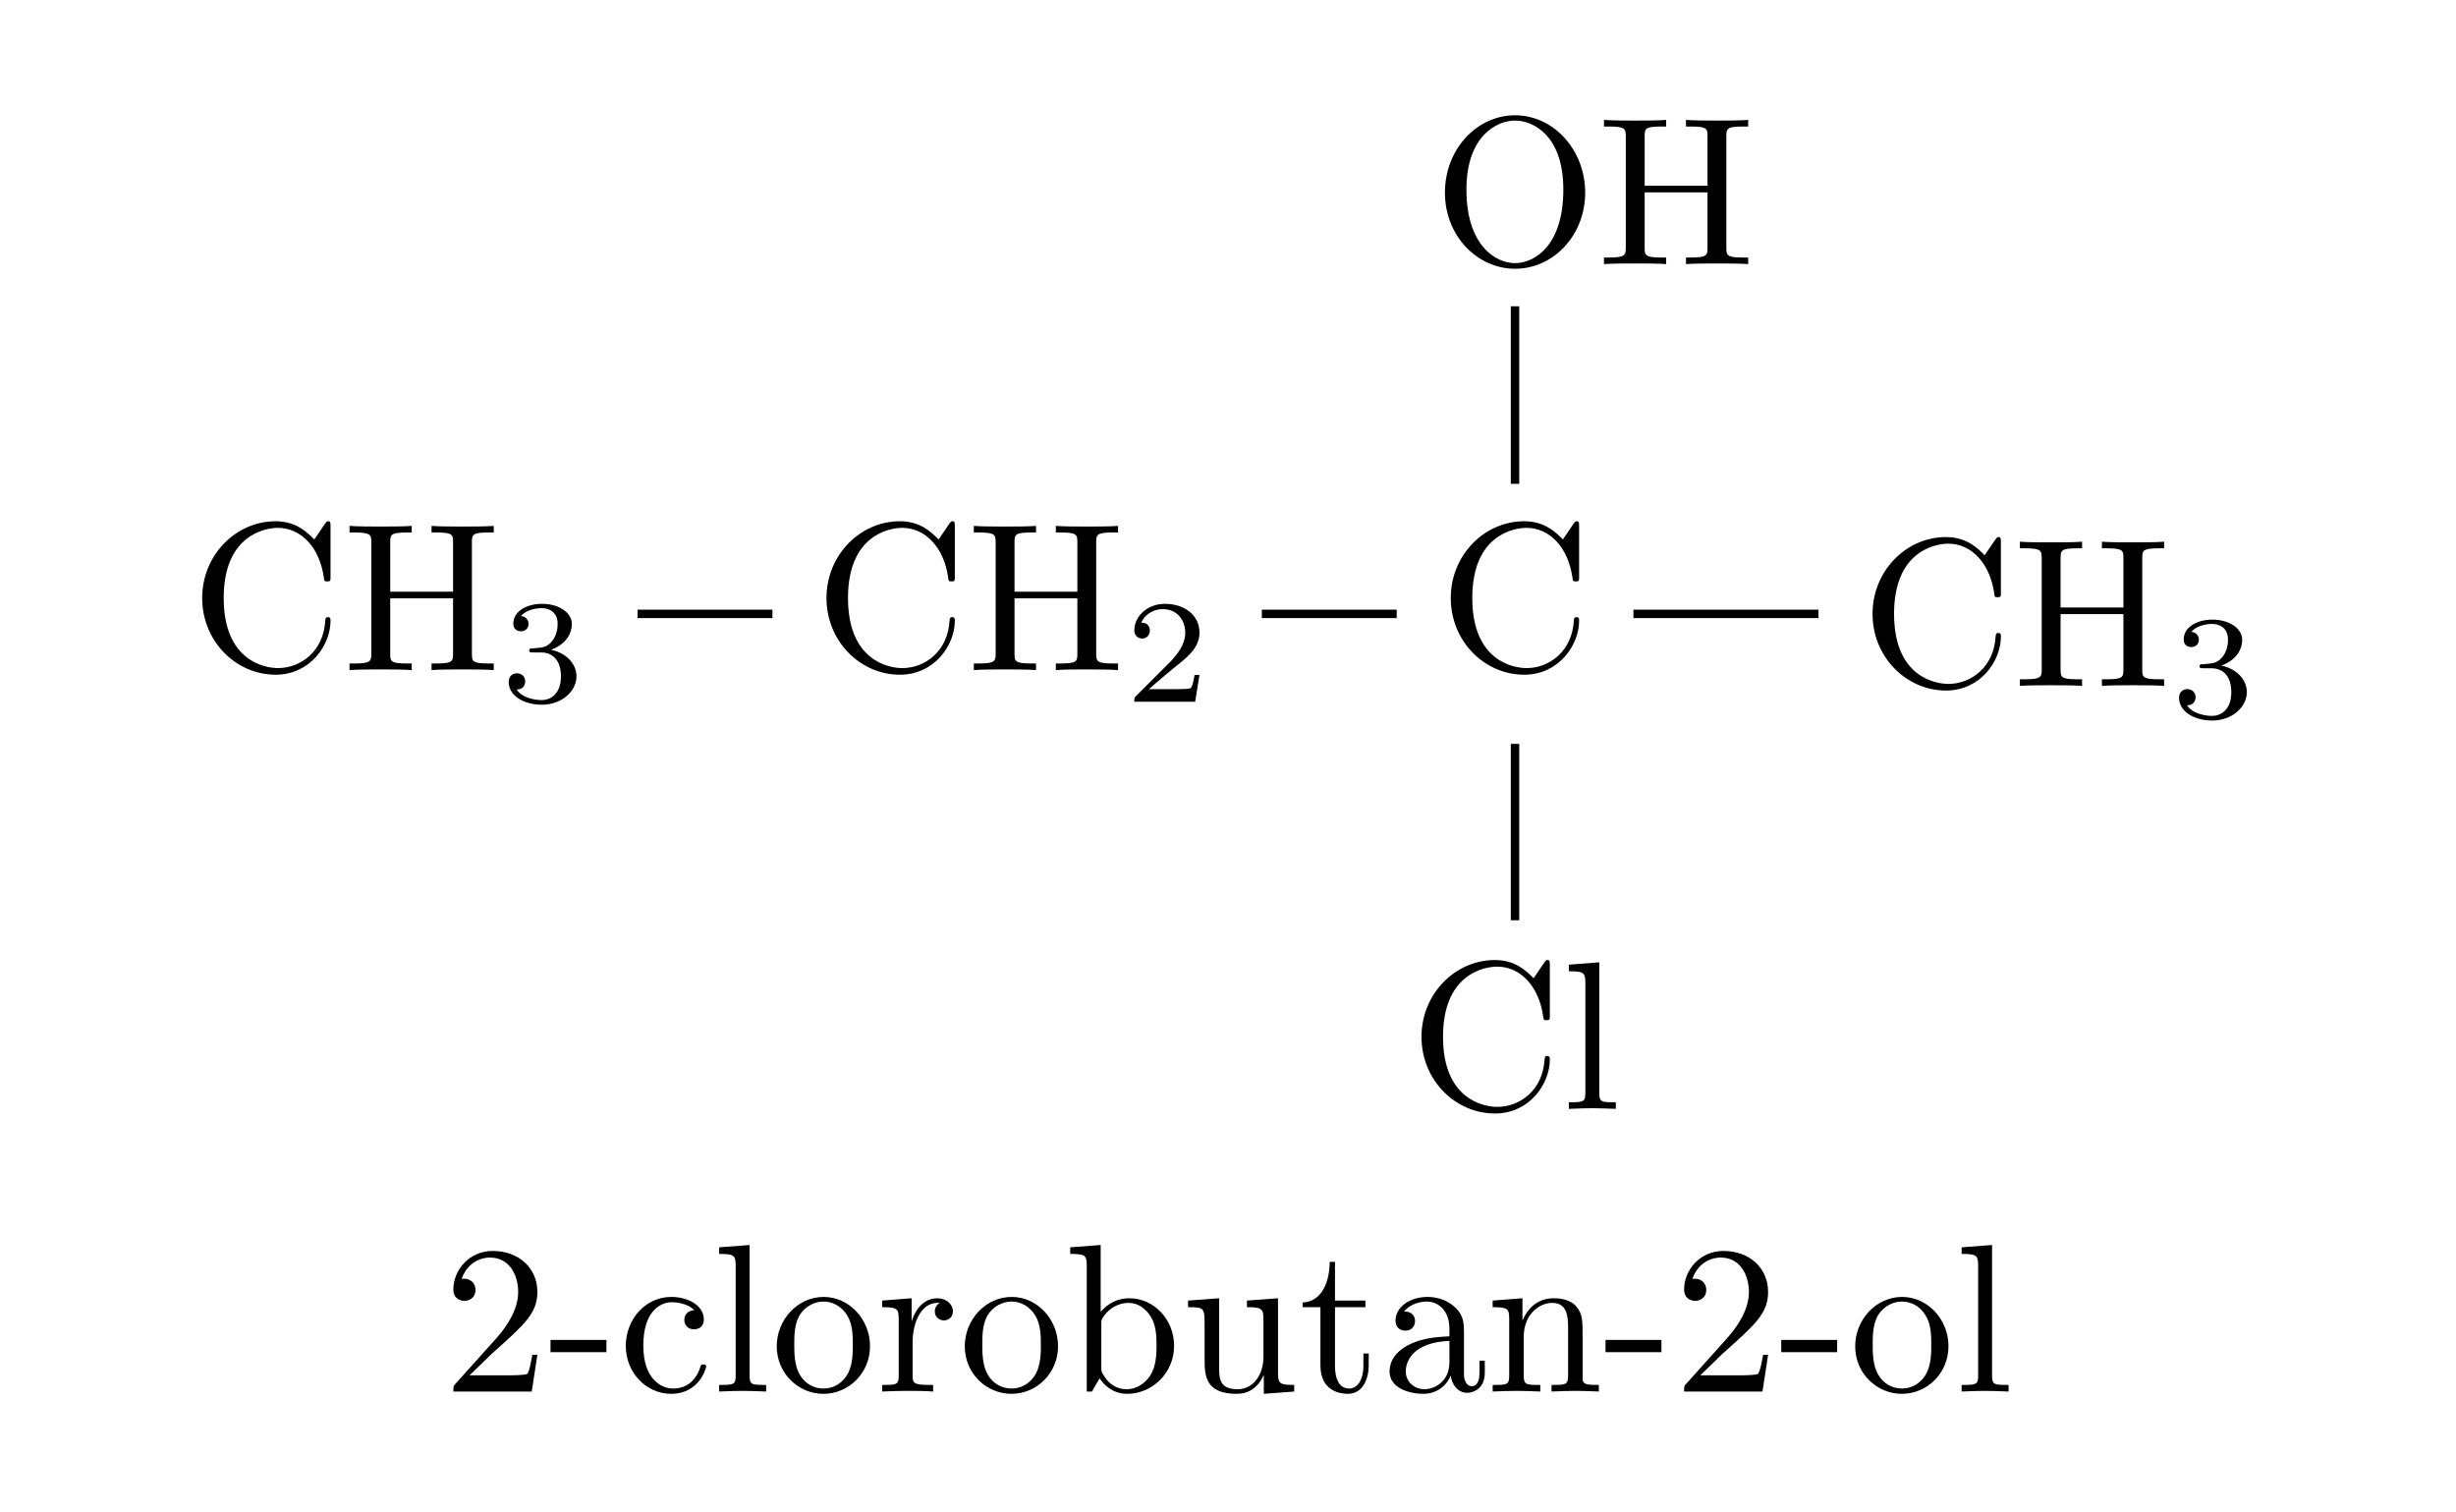
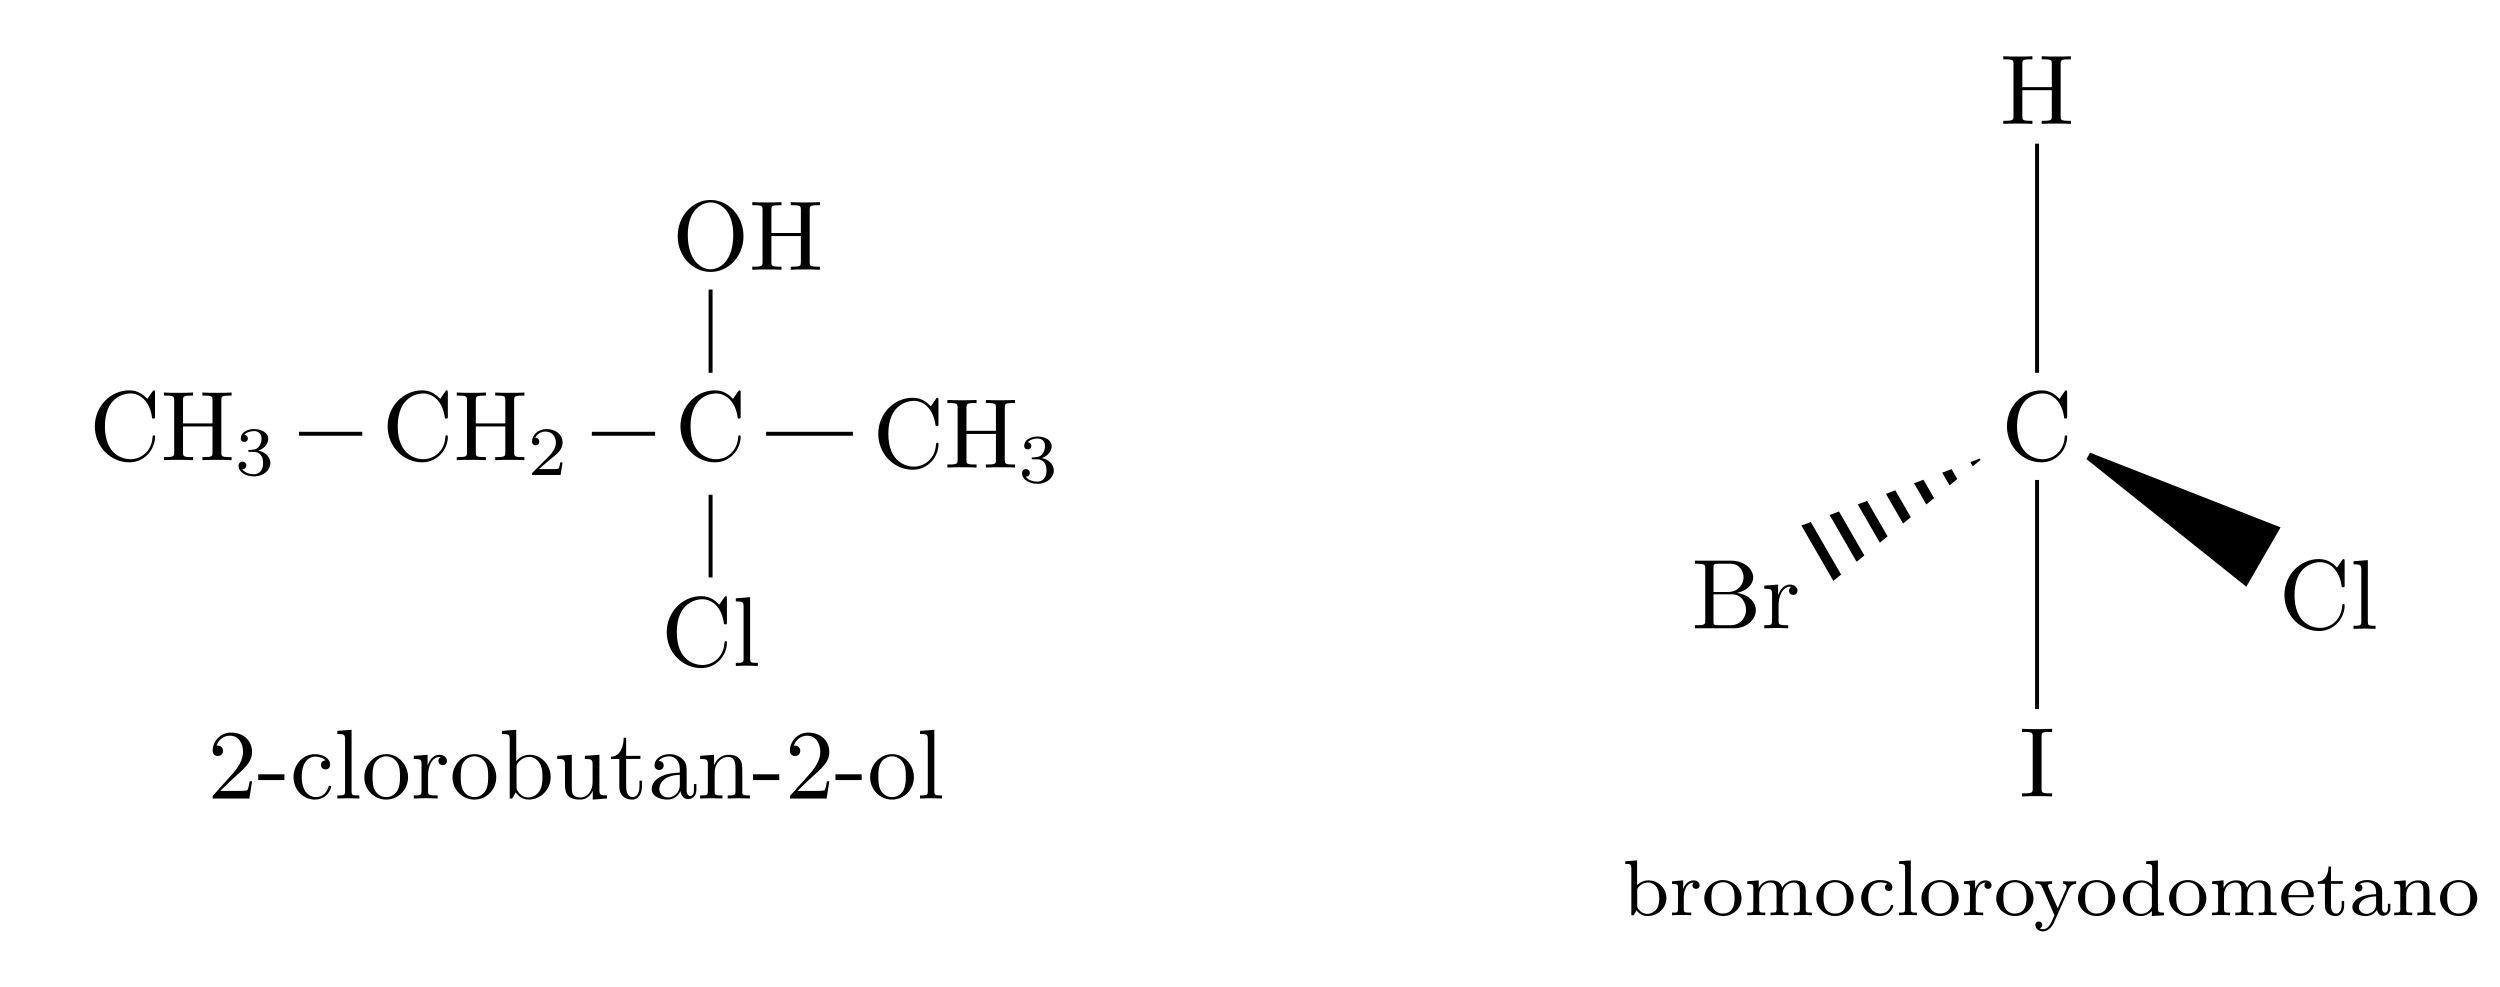
- <svg xmlns="http://www.w3.org/2000/svg" xmlns:xlink="http://www.w3.org/1999/xlink" width="116.029pt" height="71.405pt" viewBox="0 0 116.029 71.405">
+ <svg xmlns="http://www.w3.org/2000/svg" xmlns:xlink="http://www.w3.org/1999/xlink" width="251.816pt" height="99.411pt" viewBox="0 0 251.816 99.411">
  <defs>
    <g>
      <g id="glyph-0-0">
        <path d="M 0.562 -3.406 C 0.562 -1.344 2.172 0.219 4.031 0.219 C 5.656 0.219 6.625 -1.172 6.625 -2.328 C 6.625 -2.422 6.625 -2.5 6.5 -2.5 C 6.391 -2.5 6.391 -2.438 6.375 -2.328 C 6.297 -0.906 5.234 -0.094 4.141 -0.094 C 3.531 -0.094 1.578 -0.422 1.578 -3.406 C 1.578 -6.375 3.531 -6.719 4.141 -6.719 C 5.219 -6.719 6.109 -5.812 6.312 -4.359 C 6.328 -4.219 6.328 -4.188 6.469 -4.188 C 6.625 -4.188 6.625 -4.219 6.625 -4.422 L 6.625 -6.781 C 6.625 -6.953 6.625 -7.031 6.516 -7.031 C 6.484 -7.031 6.438 -7.031 6.359 -6.906 L 5.859 -6.172 C 5.5 -6.531 4.984 -7.031 4.031 -7.031 C 2.156 -7.031 0.562 -5.438 0.562 -3.406 Z M 0.562 -3.406 " />
      </g>
      <g id="glyph-0-1">
        <path d="M 6.109 -6.031 C 6.109 -6.391 6.125 -6.5 6.891 -6.5 L 7.141 -6.5 L 7.141 -6.812 C 6.781 -6.781 6.047 -6.781 5.672 -6.781 C 5.297 -6.781 4.547 -6.781 4.203 -6.812 L 4.203 -6.5 L 4.438 -6.5 C 5.203 -6.5 5.219 -6.391 5.219 -6.031 L 5.219 -3.703 L 2.25 -3.703 L 2.25 -6.031 C 2.25 -6.391 2.266 -6.5 3.031 -6.5 L 3.266 -6.5 L 3.266 -6.812 C 2.922 -6.781 2.188 -6.781 1.797 -6.781 C 1.422 -6.781 0.672 -6.781 0.328 -6.812 L 0.328 -6.5 L 0.562 -6.5 C 1.328 -6.5 1.359 -6.391 1.359 -6.031 L 1.359 -0.781 C 1.359 -0.422 1.328 -0.312 0.562 -0.312 L 0.328 -0.312 L 0.328 0 C 0.672 -0.031 1.422 -0.031 1.797 -0.031 C 2.172 -0.031 2.922 -0.031 3.266 0 L 3.266 -0.312 L 3.031 -0.312 C 2.266 -0.312 2.25 -0.422 2.25 -0.781 L 2.25 -3.391 L 5.219 -3.391 L 5.219 -0.781 C 5.219 -0.422 5.203 -0.312 4.438 -0.312 L 4.203 -0.312 L 4.203 0 C 4.547 -0.031 5.281 -0.031 5.656 -0.031 C 6.047 -0.031 6.781 -0.031 7.141 0 L 7.141 -0.312 L 6.891 -0.312 C 6.125 -0.312 6.109 -0.422 6.109 -0.781 Z M 6.109 -6.031 " />
      </g>
      <g id="glyph-0-2">
        <path d="M 1.766 -6.922 L 0.328 -6.812 L 0.328 -6.5 C 1.031 -6.5 1.109 -6.438 1.109 -5.938 L 1.109 -0.75 C 1.109 -0.312 1 -0.312 0.328 -0.312 L 0.328 0 C 0.656 -0.016 1.188 -0.031 1.438 -0.031 C 1.688 -0.031 2.172 -0.016 2.547 0 L 2.547 -0.312 C 1.875 -0.312 1.766 -0.312 1.766 -0.75 Z M 1.766 -6.922 " />
      </g>
      <g id="glyph-0-3">
        <path d="M 7.188 -3.375 C 7.188 -5.406 5.688 -7.031 3.875 -7.031 C 2.078 -7.031 0.562 -5.438 0.562 -3.375 C 0.562 -1.328 2.094 0.219 3.875 0.219 C 5.688 0.219 7.188 -1.359 7.188 -3.375 Z M 3.875 -0.047 C 2.922 -0.047 1.578 -0.922 1.578 -3.516 C 1.578 -6.094 3.047 -6.781 3.875 -6.781 C 4.734 -6.781 6.156 -6.078 6.156 -3.516 C 6.156 -0.875 4.797 -0.047 3.875 -0.047 Z M 3.875 -0.047 " />
      </g>
      <g id="glyph-0-4">
        <path d="M 1.266 -0.766 L 2.328 -1.797 C 3.875 -3.172 4.469 -3.703 4.469 -4.703 C 4.469 -5.844 3.578 -6.641 2.359 -6.641 C 1.234 -6.641 0.5 -5.719 0.5 -4.828 C 0.5 -4.281 1 -4.281 1.031 -4.281 C 1.203 -4.281 1.547 -4.391 1.547 -4.812 C 1.547 -5.062 1.359 -5.328 1.016 -5.328 C 0.938 -5.328 0.922 -5.328 0.891 -5.312 C 1.109 -5.969 1.656 -6.328 2.234 -6.328 C 3.141 -6.328 3.562 -5.516 3.562 -4.703 C 3.562 -3.906 3.078 -3.125 2.516 -2.5 L 0.609 -0.375 C 0.5 -0.266 0.5 -0.234 0.5 0 L 4.203 0 L 4.469 -1.734 L 4.234 -1.734 C 4.172 -1.438 4.109 -1 4 -0.844 C 3.938 -0.766 3.281 -0.766 3.062 -0.766 Z M 1.266 -0.766 " />
      </g>
      <g id="glyph-0-5">
        <path d="M 2.75 -1.859 L 2.75 -2.438 L 0.109 -2.438 L 0.109 -1.859 Z M 2.75 -1.859 " />
      </g>
      <g id="glyph-0-6">
        <path d="M 1.172 -2.172 C 1.172 -3.797 1.984 -4.219 2.516 -4.219 C 2.609 -4.219 3.234 -4.203 3.578 -3.844 C 3.172 -3.812 3.109 -3.516 3.109 -3.391 C 3.109 -3.125 3.297 -2.938 3.562 -2.938 C 3.828 -2.938 4.031 -3.094 4.031 -3.406 C 4.031 -4.078 3.266 -4.469 2.5 -4.469 C 1.25 -4.469 0.344 -3.391 0.344 -2.156 C 0.344 -0.875 1.328 0.109 2.484 0.109 C 3.812 0.109 4.141 -1.094 4.141 -1.188 C 4.141 -1.281 4.031 -1.281 4 -1.281 C 3.922 -1.281 3.891 -1.25 3.875 -1.188 C 3.594 -0.266 2.938 -0.141 2.578 -0.141 C 2.047 -0.141 1.172 -0.562 1.172 -2.172 Z M 1.172 -2.172 " />
      </g>
      <g id="glyph-0-7">
        <path d="M 4.688 -2.141 C 4.688 -3.406 3.703 -4.469 2.5 -4.469 C 1.25 -4.469 0.281 -3.375 0.281 -2.141 C 0.281 -0.844 1.312 0.109 2.484 0.109 C 3.688 0.109 4.688 -0.875 4.688 -2.141 Z M 2.5 -0.141 C 2.062 -0.141 1.625 -0.344 1.359 -0.812 C 1.109 -1.25 1.109 -1.859 1.109 -2.219 C 1.109 -2.609 1.109 -3.141 1.344 -3.578 C 1.609 -4.031 2.078 -4.25 2.484 -4.25 C 2.922 -4.25 3.344 -4.031 3.609 -3.594 C 3.875 -3.172 3.875 -2.594 3.875 -2.219 C 3.875 -1.859 3.875 -1.312 3.656 -0.875 C 3.422 -0.422 2.984 -0.141 2.5 -0.141 Z M 2.5 -0.141 " />
      </g>
      <g id="glyph-0-8">
        <path d="M 1.672 -3.312 L 1.672 -4.406 L 0.281 -4.297 L 0.281 -3.984 C 0.984 -3.984 1.062 -3.922 1.062 -3.422 L 1.062 -0.75 C 1.062 -0.312 0.953 -0.312 0.281 -0.312 L 0.281 0 C 0.672 -0.016 1.141 -0.031 1.422 -0.031 C 1.812 -0.031 2.281 -0.031 2.688 0 L 2.688 -0.312 L 2.469 -0.312 C 1.734 -0.312 1.719 -0.422 1.719 -0.781 L 1.719 -2.312 C 1.719 -3.297 2.141 -4.188 2.891 -4.188 C 2.953 -4.188 2.984 -4.188 3 -4.172 C 2.969 -4.172 2.766 -4.047 2.766 -3.781 C 2.766 -3.516 2.984 -3.359 3.203 -3.359 C 3.375 -3.359 3.625 -3.484 3.625 -3.797 C 3.625 -4.109 3.312 -4.406 2.891 -4.406 C 2.156 -4.406 1.797 -3.734 1.672 -3.312 Z M 1.672 -3.312 " />
      </g>
      <g id="glyph-0-9">
        <path d="M 1.719 -3.766 L 1.719 -6.922 L 0.281 -6.812 L 0.281 -6.5 C 0.984 -6.5 1.062 -6.438 1.062 -5.938 L 1.062 0 L 1.312 0 C 1.312 -0.016 1.391 -0.156 1.672 -0.625 C 1.812 -0.391 2.234 0.109 2.969 0.109 C 4.156 0.109 5.188 -0.875 5.188 -2.156 C 5.188 -3.422 4.219 -4.406 3.078 -4.406 C 2.297 -4.406 1.875 -3.938 1.719 -3.766 Z M 1.75 -1.141 L 1.75 -3.188 C 1.75 -3.375 1.75 -3.391 1.859 -3.547 C 2.25 -4.109 2.797 -4.188 3.031 -4.188 C 3.484 -4.188 3.844 -3.922 4.078 -3.547 C 4.344 -3.141 4.359 -2.578 4.359 -2.156 C 4.359 -1.797 4.344 -1.203 4.062 -0.75 C 3.844 -0.438 3.469 -0.109 2.938 -0.109 C 2.484 -0.109 2.125 -0.344 1.891 -0.719 C 1.75 -0.922 1.75 -0.953 1.75 -1.141 Z M 1.75 -1.141 " />
      </g>
      <g id="glyph-0-10">
        <path d="M 3.891 -0.781 L 3.891 0.109 L 5.328 0 L 5.328 -0.312 C 4.641 -0.312 4.562 -0.375 4.562 -0.875 L 4.562 -4.406 L 3.094 -4.297 L 3.094 -3.984 C 3.781 -3.984 3.875 -3.922 3.875 -3.422 L 3.875 -1.656 C 3.875 -0.781 3.391 -0.109 2.656 -0.109 C 1.828 -0.109 1.781 -0.578 1.781 -1.094 L 1.781 -4.406 L 0.312 -4.297 L 0.312 -3.984 C 1.094 -3.984 1.094 -3.953 1.094 -3.078 L 1.094 -1.578 C 1.094 -0.797 1.094 0.109 2.609 0.109 C 3.172 0.109 3.609 -0.172 3.891 -0.781 Z M 3.891 -0.781 " />
      </g>
      <g id="glyph-0-11">
        <path d="M 1.719 -3.984 L 3.156 -3.984 L 3.156 -4.297 L 1.719 -4.297 L 1.719 -6.125 L 1.469 -6.125 C 1.469 -5.312 1.172 -4.25 0.188 -4.203 L 0.188 -3.984 L 1.031 -3.984 L 1.031 -1.234 C 1.031 -0.016 1.969 0.109 2.328 0.109 C 3.031 0.109 3.312 -0.594 3.312 -1.234 L 3.312 -1.797 L 3.062 -1.797 L 3.062 -1.25 C 3.062 -0.516 2.766 -0.141 2.391 -0.141 C 1.719 -0.141 1.719 -1.047 1.719 -1.219 Z M 1.719 -3.984 " />
      </g>
      <g id="glyph-0-12">
        <path d="M 3.312 -0.75 C 3.359 -0.359 3.625 0.062 4.094 0.062 C 4.312 0.062 4.922 -0.078 4.922 -0.891 L 4.922 -1.453 L 4.672 -1.453 L 4.672 -0.891 C 4.672 -0.312 4.422 -0.25 4.312 -0.25 C 3.984 -0.25 3.938 -0.703 3.938 -0.75 L 3.938 -2.734 C 3.938 -3.156 3.938 -3.547 3.578 -3.922 C 3.188 -4.312 2.688 -4.469 2.219 -4.469 C 1.391 -4.469 0.703 -4 0.703 -3.344 C 0.703 -3.047 0.906 -2.875 1.172 -2.875 C 1.453 -2.875 1.625 -3.078 1.625 -3.328 C 1.625 -3.453 1.578 -3.781 1.109 -3.781 C 1.391 -4.141 1.875 -4.25 2.188 -4.25 C 2.688 -4.25 3.25 -3.859 3.25 -2.969 L 3.25 -2.609 C 2.734 -2.578 2.047 -2.547 1.422 -2.25 C 0.672 -1.906 0.422 -1.391 0.422 -0.953 C 0.422 -0.141 1.391 0.109 2.016 0.109 C 2.672 0.109 3.125 -0.297 3.312 -0.75 Z M 3.25 -2.391 L 3.25 -1.391 C 3.25 -0.453 2.531 -0.109 2.078 -0.109 C 1.594 -0.109 1.188 -0.453 1.188 -0.953 C 1.188 -1.5 1.609 -2.328 3.25 -2.391 Z M 3.25 -2.391 " />
      </g>
      <g id="glyph-0-13">
        <path d="M 1.094 -3.422 L 1.094 -0.75 C 1.094 -0.312 0.984 -0.312 0.312 -0.312 L 0.312 0 C 0.672 -0.016 1.172 -0.031 1.453 -0.031 C 1.703 -0.031 2.219 -0.016 2.562 0 L 2.562 -0.312 C 1.891 -0.312 1.781 -0.312 1.781 -0.75 L 1.781 -2.594 C 1.781 -3.625 2.5 -4.188 3.125 -4.188 C 3.766 -4.188 3.875 -3.656 3.875 -3.078 L 3.875 -0.75 C 3.875 -0.312 3.766 -0.312 3.094 -0.312 L 3.094 0 C 3.438 -0.016 3.953 -0.031 4.219 -0.031 C 4.469 -0.031 5 -0.016 5.328 0 L 5.328 -0.312 C 4.812 -0.312 4.562 -0.312 4.562 -0.609 L 4.562 -2.516 C 4.562 -3.375 4.562 -3.672 4.25 -4.031 C 4.109 -4.203 3.781 -4.406 3.203 -4.406 C 2.469 -4.406 2 -3.984 1.719 -3.359 L 1.719 -4.406 L 0.312 -4.297 L 0.312 -3.984 C 1.016 -3.984 1.094 -3.922 1.094 -3.422 Z M 1.094 -3.422 " />
      </g>
+       <g id="glyph-0-14">
+         <path d="M 2.25 -6.031 C 2.25 -6.391 2.266 -6.5 3.062 -6.5 L 3.312 -6.5 L 3.312 -6.812 C 2.969 -6.781 2.188 -6.781 1.797 -6.781 C 1.422 -6.781 0.625 -6.781 0.281 -6.812 L 0.281 -6.5 L 0.531 -6.5 C 1.328 -6.5 1.359 -6.391 1.359 -6.031 L 1.359 -0.781 C 1.359 -0.422 1.328 -0.312 0.531 -0.312 L 0.281 -0.312 L 0.281 0 C 0.625 -0.031 1.422 -0.031 1.797 -0.031 C 2.188 -0.031 2.969 -0.031 3.312 0 L 3.312 -0.312 L 3.062 -0.312 C 2.266 -0.312 2.25 -0.422 2.25 -0.781 Z M 2.25 -6.031 " />
+       </g>
+       <g id="glyph-0-15">
+         <path d="M 2.219 -3.656 L 2.219 -6.094 C 2.219 -6.438 2.234 -6.5 2.703 -6.5 L 3.938 -6.5 C 4.906 -6.5 5.25 -5.656 5.25 -5.125 C 5.25 -4.484 4.766 -3.656 3.656 -3.656 Z M 4.562 -3.562 C 5.531 -3.75 6.219 -4.391 6.219 -5.125 C 6.219 -5.984 5.297 -6.812 4 -6.812 L 0.359 -6.812 L 0.359 -6.5 L 0.594 -6.5 C 1.359 -6.5 1.391 -6.391 1.391 -6.031 L 1.391 -0.781 C 1.391 -0.422 1.359 -0.312 0.594 -0.312 L 0.359 -0.312 L 0.359 0 L 4.266 0 C 5.594 0 6.484 -0.891 6.484 -1.828 C 6.484 -2.688 5.672 -3.438 4.562 -3.562 Z M 3.953 -0.312 L 2.703 -0.312 C 2.234 -0.312 2.219 -0.375 2.219 -0.703 L 2.219 -3.422 L 4.094 -3.422 C 5.078 -3.422 5.5 -2.5 5.5 -1.828 C 5.5 -1.125 4.969 -0.312 3.953 -0.312 Z M 3.953 -0.312 " />
+       </g>
      <g id="glyph-1-0">
        <path d="M 1.906 -2.328 C 2.453 -2.328 2.844 -1.953 2.844 -1.203 C 2.844 -0.344 2.328 -0.078 1.938 -0.078 C 1.656 -0.078 1.031 -0.156 0.75 -0.578 C 1.078 -0.578 1.156 -0.812 1.156 -0.969 C 1.156 -1.188 0.984 -1.344 0.766 -1.344 C 0.578 -1.344 0.375 -1.219 0.375 -0.938 C 0.375 -0.281 1.094 0.141 1.938 0.141 C 2.906 0.141 3.578 -0.516 3.578 -1.203 C 3.578 -1.75 3.141 -2.297 2.375 -2.453 C 3.094 -2.719 3.359 -3.234 3.359 -3.672 C 3.359 -4.219 2.734 -4.625 1.953 -4.625 C 1.188 -4.625 0.594 -4.25 0.594 -3.688 C 0.594 -3.453 0.75 -3.328 0.953 -3.328 C 1.172 -3.328 1.312 -3.484 1.312 -3.672 C 1.312 -3.875 1.172 -4.031 0.953 -4.047 C 1.203 -4.344 1.672 -4.422 1.938 -4.422 C 2.25 -4.422 2.688 -4.266 2.688 -3.672 C 2.688 -3.375 2.594 -3.047 2.406 -2.844 C 2.188 -2.578 1.984 -2.562 1.641 -2.531 C 1.469 -2.516 1.453 -2.516 1.422 -2.516 C 1.406 -2.516 1.344 -2.5 1.344 -2.422 C 1.344 -2.328 1.406 -2.328 1.531 -2.328 Z M 1.906 -2.328 " />
      </g>
      <g id="glyph-1-1">
        <path d="M 3.516 -1.266 L 3.281 -1.266 C 3.266 -1.109 3.188 -0.703 3.094 -0.641 C 3.047 -0.594 2.516 -0.594 2.406 -0.594 L 1.125 -0.594 C 1.859 -1.234 2.109 -1.438 2.516 -1.766 C 3.031 -2.172 3.516 -2.609 3.516 -3.266 C 3.516 -4.109 2.781 -4.625 1.891 -4.625 C 1.031 -4.625 0.438 -4.016 0.438 -3.375 C 0.438 -3.031 0.734 -2.984 0.812 -2.984 C 0.969 -2.984 1.172 -3.109 1.172 -3.359 C 1.172 -3.484 1.125 -3.734 0.766 -3.734 C 0.984 -4.219 1.453 -4.375 1.781 -4.375 C 2.484 -4.375 2.844 -3.828 2.844 -3.266 C 2.844 -2.656 2.406 -2.188 2.188 -1.938 L 0.516 -0.266 C 0.438 -0.203 0.438 -0.188 0.438 0 L 3.312 0 Z M 3.516 -1.266 " />
      </g>
+       <g id="glyph-2-0">
+         <path d="M 1.469 -5.531 L 0.281 -5.438 L 0.281 -5.172 C 0.828 -5.172 0.891 -5.125 0.891 -4.734 L 0.891 0 L 1.125 0 L 1.422 -0.5 C 1.609 -0.219 1.984 0.078 2.531 0.078 C 3.531 0.078 4.422 -0.703 4.422 -1.719 C 4.422 -2.719 3.594 -3.516 2.625 -3.516 C 1.984 -3.516 1.609 -3.172 1.469 -3.031 Z M 1.484 -2.516 C 1.484 -2.672 1.484 -2.688 1.609 -2.828 C 1.844 -3.125 2.219 -3.297 2.578 -3.297 C 2.984 -3.297 3.297 -3.047 3.453 -2.812 C 3.594 -2.594 3.703 -2.312 3.703 -1.734 C 3.703 -1.547 3.703 -0.984 3.422 -0.609 C 3.125 -0.25 2.75 -0.141 2.5 -0.141 C 2.109 -0.141 1.797 -0.344 1.578 -0.656 C 1.484 -0.812 1.484 -0.812 1.484 -0.969 Z M 1.484 -2.516 " />
+       </g>
+       <g id="glyph-2-1">
+         <path d="M 1.469 -1.812 C 1.469 -2.422 1.719 -3.281 2.484 -3.297 C 2.438 -3.266 2.344 -3.203 2.344 -3.016 C 2.344 -2.766 2.547 -2.656 2.703 -2.656 C 2.891 -2.656 3.062 -2.781 3.062 -3.016 C 3.062 -3.297 2.812 -3.516 2.453 -3.516 C 1.938 -3.516 1.578 -3.125 1.422 -2.672 L 1.406 -2.672 L 1.406 -3.516 L 0.281 -3.422 L 0.281 -3.156 C 0.828 -3.156 0.891 -3.109 0.891 -2.719 L 0.891 -0.625 C 0.891 -0.266 0.781 -0.266 0.281 -0.266 L 0.281 0 C 0.594 -0.031 1.031 -0.031 1.219 -0.031 C 1.688 -0.031 1.703 -0.031 2.219 0 L 2.219 -0.266 L 2.062 -0.266 C 1.484 -0.266 1.469 -0.344 1.469 -0.641 Z M 1.469 -1.812 " />
+       </g>
+       <g id="glyph-2-2">
+         <path d="M 3.984 -1.703 C 3.984 -2.688 3.156 -3.547 2.109 -3.547 C 1.062 -3.547 0.234 -2.688 0.234 -1.703 C 0.234 -0.703 1.094 0.078 2.109 0.078 C 3.141 0.078 3.984 -0.703 3.984 -1.703 Z M 2.109 -0.172 C 1.688 -0.172 1.344 -0.375 1.172 -0.656 C 0.969 -0.984 0.953 -1.375 0.953 -1.766 C 0.953 -2.078 0.953 -2.547 1.188 -2.891 C 1.406 -3.172 1.734 -3.328 2.109 -3.328 C 2.531 -3.328 2.875 -3.125 3.047 -2.859 C 3.266 -2.516 3.281 -2.094 3.281 -1.766 C 3.281 -1.406 3.266 -0.969 3.031 -0.625 C 2.828 -0.312 2.469 -0.172 2.109 -0.172 Z M 2.109 -0.172 " />
+       </g>
+       <g id="glyph-2-3">
+         <path d="M 6.219 -2.422 C 6.219 -3.062 5.938 -3.516 5.078 -3.516 C 4.344 -3.516 3.969 -3.016 3.844 -2.781 C 3.703 -3.359 3.25 -3.516 2.734 -3.516 C 1.953 -3.516 1.594 -2.969 1.484 -2.75 L 1.484 -3.516 L 0.328 -3.422 L 0.328 -3.156 C 0.875 -3.156 0.938 -3.109 0.938 -2.719 L 0.938 -0.625 C 0.938 -0.266 0.844 -0.266 0.328 -0.266 L 0.328 0 C 0.672 -0.031 1.016 -0.031 1.234 -0.031 C 1.469 -0.031 1.797 -0.031 2.141 0 L 2.141 -0.266 C 1.641 -0.266 1.531 -0.266 1.531 -0.625 L 1.531 -2.062 C 1.531 -2.906 2.172 -3.297 2.672 -3.297 C 3.188 -3.297 3.281 -2.891 3.281 -2.453 L 3.281 -0.625 C 3.281 -0.266 3.172 -0.266 2.672 -0.266 L 2.672 0 C 3.016 -0.031 3.359 -0.031 3.578 -0.031 C 3.812 -0.031 4.141 -0.031 4.484 0 L 4.484 -0.266 C 3.969 -0.266 3.875 -0.266 3.875 -0.625 L 3.875 -2.062 C 3.875 -2.906 4.516 -3.297 5.016 -3.297 C 5.531 -3.297 5.625 -2.891 5.625 -2.453 L 5.625 -0.625 C 5.625 -0.266 5.516 -0.266 5.016 -0.266 L 5.016 0 C 5.359 -0.031 5.703 -0.031 5.922 -0.031 C 6.156 -0.031 6.484 -0.031 6.828 0 L 6.828 -0.266 C 6.312 -0.266 6.219 -0.266 6.219 -0.625 Z M 6.219 -2.422 " />
+       </g>
+       <g id="glyph-2-4">
+         <path d="M 2.938 -3.156 C 2.703 -3.094 2.672 -2.906 2.672 -2.812 C 2.672 -2.594 2.828 -2.438 3.047 -2.438 C 3.266 -2.438 3.422 -2.578 3.422 -2.828 C 3.422 -3.312 2.891 -3.547 2.141 -3.547 C 1.031 -3.547 0.281 -2.672 0.281 -1.719 C 0.281 -0.703 1.109 0.078 2.109 0.078 C 3.234 0.078 3.516 -0.859 3.516 -0.953 C 3.516 -1.047 3.406 -1.047 3.391 -1.047 C 3.328 -1.047 3.297 -1.047 3.266 -0.969 C 3.219 -0.797 2.984 -0.172 2.188 -0.172 C 1.703 -0.172 0.984 -0.547 0.984 -1.734 C 0.984 -2.875 1.578 -3.312 2.156 -3.312 C 2.234 -3.312 2.656 -3.312 2.938 -3.156 Z M 2.938 -3.156 " />
+       </g>
+       <g id="glyph-2-5">
+         <path d="M 1.516 -5.531 L 0.328 -5.438 L 0.328 -5.172 C 0.875 -5.172 0.938 -5.125 0.938 -4.734 L 0.938 -0.625 C 0.938 -0.266 0.844 -0.266 0.328 -0.266 L 0.328 0 C 0.641 -0.031 1.094 -0.031 1.234 -0.031 C 1.391 -0.031 1.812 -0.031 2.125 0 L 2.125 -0.266 C 1.625 -0.266 1.516 -0.266 1.516 -0.625 Z M 1.516 -5.531 " />
+       </g>
+       <g id="glyph-2-6">
+         <path d="M 3.531 -2.625 C 3.734 -3.078 4.031 -3.156 4.281 -3.172 L 4.281 -3.438 C 4.016 -3.406 4 -3.406 3.656 -3.406 C 3.625 -3.406 3.203 -3.406 2.969 -3.438 L 2.969 -3.172 C 3.203 -3.156 3.312 -3.031 3.312 -2.844 C 3.312 -2.797 3.312 -2.734 3.266 -2.641 L 2.422 -0.719 L 1.484 -2.812 C 1.438 -2.922 1.438 -2.938 1.438 -2.969 C 1.438 -3.156 1.688 -3.172 1.859 -3.172 L 1.859 -3.438 C 1.5 -3.406 1.156 -3.406 0.984 -3.406 C 0.812 -3.406 0.438 -3.406 0.172 -3.438 L 0.172 -3.172 C 0.594 -3.172 0.703 -3.156 0.844 -2.859 L 2.094 0 C 1.734 0.844 1.5 1.406 0.938 1.406 C 0.734 1.406 0.609 1.312 0.609 1.312 C 0.672 1.297 0.859 1.203 0.859 0.969 C 0.859 0.75 0.688 0.625 0.516 0.625 C 0.344 0.625 0.172 0.734 0.172 0.984 C 0.172 1.328 0.516 1.625 0.938 1.625 C 1.656 1.625 2.031 0.766 2.062 0.688 Z M 3.531 -2.625 " />
+       </g>
+       <g id="glyph-2-7">
+         <path d="M 2.625 -5.438 L 2.625 -5.172 C 3.156 -5.172 3.234 -5.125 3.234 -4.734 L 3.234 -3.047 C 2.953 -3.359 2.578 -3.516 2.156 -3.516 C 1.156 -3.516 0.281 -2.734 0.281 -1.719 C 0.281 -0.734 1.078 0.078 2.078 0.078 C 2.547 0.078 2.938 -0.141 3.203 -0.422 L 3.203 0.078 L 4.422 0 L 4.422 -0.266 C 3.875 -0.266 3.812 -0.312 3.812 -0.703 L 3.812 -5.531 Z M 3.203 -0.984 C 3.203 -0.844 3.203 -0.812 3.078 -0.656 C 2.859 -0.328 2.5 -0.141 2.125 -0.141 C 1.75 -0.141 1.438 -0.328 1.25 -0.625 C 1.031 -0.938 0.984 -1.328 0.984 -1.703 C 0.984 -2.172 1.062 -2.5 1.25 -2.766 C 1.438 -3.062 1.797 -3.297 2.203 -3.297 C 2.578 -3.297 2.969 -3.094 3.203 -2.688 Z M 3.203 -0.984 " />
+       </g>
+       <g id="glyph-2-8">
+         <path d="M 3.297 -1.812 C 3.469 -1.812 3.516 -1.812 3.516 -2 C 3.516 -2.703 3.125 -3.547 2 -3.547 C 1.016 -3.547 0.234 -2.734 0.234 -1.75 C 0.234 -0.719 1.094 0.078 2.109 0.078 C 3.109 0.078 3.516 -0.766 3.516 -0.953 C 3.516 -0.984 3.484 -1.062 3.391 -1.062 C 3.297 -1.062 3.281 -1.016 3.266 -0.969 C 2.984 -0.188 2.297 -0.172 2.156 -0.172 C 1.797 -0.172 1.422 -0.328 1.188 -0.703 C 0.953 -1.062 0.953 -1.578 0.953 -1.812 Z M 0.953 -2.031 C 1.031 -3.141 1.703 -3.328 2 -3.328 C 2.938 -3.328 2.969 -2.203 2.969 -2.031 Z M 0.953 -2.031 " />
+       </g>
+       <g id="glyph-2-9">
+         <path d="M 1.484 -3.172 L 2.672 -3.172 L 2.672 -3.438 L 1.484 -3.438 L 1.484 -4.906 L 1.234 -4.906 C 1.234 -4.172 0.906 -3.422 0.156 -3.391 L 0.156 -3.172 L 0.875 -3.172 L 0.875 -1 C 0.875 -0.062 1.594 0.078 1.953 0.078 C 2.5 0.078 2.812 -0.391 2.812 -1 L 2.812 -1.438 L 2.562 -1.438 L 2.562 -1.016 C 2.562 -0.469 2.312 -0.172 2.016 -0.172 C 1.484 -0.172 1.484 -0.859 1.484 -0.984 Z M 1.484 -3.172 " />
+       </g>
+       <g id="glyph-2-10">
+         <path d="M 3.344 -2.375 C 3.344 -3.156 2.594 -3.547 1.859 -3.547 C 1.203 -3.547 0.609 -3.297 0.609 -2.766 C 0.609 -2.531 0.781 -2.391 0.984 -2.391 C 1.219 -2.391 1.359 -2.547 1.359 -2.766 C 1.359 -2.953 1.25 -3.094 1.062 -3.125 C 1.359 -3.328 1.797 -3.328 1.844 -3.328 C 2.297 -3.328 2.734 -3.016 2.734 -2.359 L 2.734 -2.125 C 2.281 -2.094 1.75 -2.078 1.188 -1.844 C 0.484 -1.531 0.344 -1.078 0.344 -0.812 C 0.344 -0.125 1.156 0.078 1.703 0.078 C 2.281 0.078 2.641 -0.25 2.828 -0.562 C 2.859 -0.266 3.062 0.047 3.422 0.047 C 3.5 0.047 4.172 0.016 4.172 -0.719 L 4.172 -1.156 L 3.922 -1.156 L 3.922 -0.719 C 3.922 -0.391 3.812 -0.266 3.641 -0.266 C 3.344 -0.266 3.344 -0.625 3.344 -0.719 Z M 2.734 -1.125 C 2.734 -0.344 2.094 -0.141 1.766 -0.141 C 1.359 -0.141 1 -0.422 1 -0.812 C 1 -1.328 1.5 -1.875 2.734 -1.906 Z M 2.734 -1.125 " />
+       </g>
+       <g id="glyph-2-11">
+         <path d="M 3.875 -2.422 C 3.875 -3.078 3.562 -3.516 2.734 -3.516 C 1.938 -3.516 1.578 -2.938 1.484 -2.75 L 1.484 -3.516 L 0.328 -3.422 L 0.328 -3.156 C 0.875 -3.156 0.938 -3.109 0.938 -2.719 L 0.938 -0.625 C 0.938 -0.266 0.844 -0.266 0.328 -0.266 L 0.328 0 C 0.672 -0.031 1.016 -0.031 1.234 -0.031 C 1.469 -0.031 1.797 -0.031 2.141 0 L 2.141 -0.266 C 1.641 -0.266 1.531 -0.266 1.531 -0.625 L 1.531 -2.062 C 1.531 -2.906 2.172 -3.297 2.656 -3.297 C 3.141 -3.297 3.266 -2.953 3.266 -2.453 L 3.266 -0.625 C 3.266 -0.266 3.172 -0.266 2.656 -0.266 L 2.656 0 C 3 -0.031 3.359 -0.031 3.562 -0.031 C 3.797 -0.031 4.141 -0.031 4.484 0 L 4.484 -0.266 C 3.969 -0.266 3.875 -0.266 3.875 -0.625 Z M 3.875 -2.422 " />
+       </g>
    </g>
+     <clipPath id="clip-0">
+       <path clip-rule="nonzero" d="M 181 46 L 200 46 L 200 59 L 181 59 Z M 181 46 " />
+     </clipPath>
+     <clipPath id="clip-1">
+       <path clip-rule="nonzero" d="M 184.668 58.512 L 181.449 52.938 L 199.863 46.02 L 184.668 58.512 " />
+     </clipPath>
  </defs>
  <g fill="rgb(0%, 0%, 0%)" fill-opacity="1">
-     <use xlink:href="#glyph-0-0" x="8.99" y="31.655" />
-   </g>
-   <g fill="rgb(0%, 0%, 0%)" fill-opacity="1">
-     <use xlink:href="#glyph-0-1" x="16.185" y="31.655" />
-   </g>
-   <g fill="rgb(0%, 0%, 0%)" fill-opacity="1">
-     <use xlink:href="#glyph-1-0" x="23.657" y="33.15" />
-   </g>
-   <g fill="rgb(0%, 0%, 0%)" fill-opacity="1">
-     <use xlink:href="#glyph-0-0" x="38.484" y="31.655" />
-   </g>
-   <g fill="rgb(0%, 0%, 0%)" fill-opacity="1">
-     <use xlink:href="#glyph-0-1" x="45.679" y="31.655" />
-   </g>
-   <g fill="rgb(0%, 0%, 0%)" fill-opacity="1">
-     <use xlink:href="#glyph-1-1" x="53.151" y="33.15" />
-   </g>
-   <path fill="none" stroke-width="0.399" stroke-linecap="butt" stroke-linejoin="miter" stroke="rgb(0%, 0%, 0%)" stroke-opacity="1" stroke-miterlimit="10" d="M 17.533 2.655 L 23.904 2.655 " transform="matrix(1, 0, 0, -1, 12.588, 31.655)" />
-   <g fill="rgb(0%, 0%, 0%)" fill-opacity="1">
-     <use xlink:href="#glyph-0-0" x="67.977" y="31.655" />
-   </g>
-   <path fill="none" stroke-width="0.399" stroke-linecap="butt" stroke-linejoin="miter" stroke="rgb(0%, 0%, 0%)" stroke-opacity="1" stroke-miterlimit="10" d="M 47.025 2.655 L 53.396 2.655 " transform="matrix(1, 0, 0, -1, 12.588, 31.655)" />
-   <g fill="rgb(0%, 0%, 0%)" fill-opacity="1">
-     <use xlink:href="#glyph-0-0" x="66.594" y="52.383" />
-     <use xlink:href="#glyph-0-2" x="73.789" y="52.383" />
-   </g>
-   <path fill="none" stroke-width="0.399" stroke-linecap="butt" stroke-linejoin="miter" stroke="rgb(0%, 0%, 0%)" stroke-opacity="1" stroke-miterlimit="10" d="M 58.986 -3.486 L 58.986 -11.818 " transform="matrix(1, 0, 0, -1, 12.588, 31.655)" />
-   <g fill="rgb(0%, 0%, 0%)" fill-opacity="1">
-     <use xlink:href="#glyph-0-3" x="67.701" y="12.477" />
-   </g>
-   <g fill="rgb(0%, 0%, 0%)" fill-opacity="1">
-     <use xlink:href="#glyph-0-1" x="75.449" y="12.477" />
-   </g>
-   <path fill="none" stroke-width="0.399" stroke-linecap="butt" stroke-linejoin="miter" stroke="rgb(0%, 0%, 0%)" stroke-opacity="1" stroke-miterlimit="10" d="M 58.986 8.8 L 58.986 17.186 " transform="matrix(1, 0, 0, -1, 12.588, 31.655)" />
-   <g fill="rgb(0%, 0%, 0%)" fill-opacity="1">
-     <use xlink:href="#glyph-0-0" x="87.903" y="32.402" />
-   </g>
-   <g fill="rgb(0%, 0%, 0%)" fill-opacity="1">
-     <use xlink:href="#glyph-0-1" x="95.098" y="32.402" />
-   </g>
-   <g fill="rgb(0%, 0%, 0%)" fill-opacity="1">
-     <use xlink:href="#glyph-1-0" x="102.57" y="33.897" />
-   </g>
-   <path fill="none" stroke-width="0.399" stroke-linecap="butt" stroke-linejoin="miter" stroke="rgb(0%, 0%, 0%)" stroke-opacity="1" stroke-miterlimit="10" d="M 64.58 2.655 L 73.322 2.655 " transform="matrix(1, 0, 0, -1, 12.588, 31.655)" />
-   <g fill="rgb(0%, 0%, 0%)" fill-opacity="1">
-     <use xlink:href="#glyph-0-4" x="20.918" y="65.736" />
-     <use xlink:href="#glyph-0-5" x="25.899" y="65.736" />
-     <use xlink:href="#glyph-0-6" x="29.22" y="65.736" />
-     <use xlink:href="#glyph-0-2" x="33.647" y="65.736" />
-     <use xlink:href="#glyph-0-7" x="36.415" y="65.736" />
-     <use xlink:href="#glyph-0-8" x="41.396" y="65.736" />
-     <use xlink:href="#glyph-0-7" x="45.298" y="65.736" />
-     <use xlink:href="#glyph-0-9" x="50.28" y="65.736" />
-     <use xlink:href="#glyph-0-10" x="55.815" y="65.736" />
-     <use xlink:href="#glyph-0-11" x="61.35" y="65.736" />
-     <use xlink:href="#glyph-0-12" x="65.225" y="65.736" />
-     <use xlink:href="#glyph-0-13" x="70.206" y="65.736" />
-     <use xlink:href="#glyph-0-5" x="75.741" y="65.736" />
-     <use xlink:href="#glyph-0-4" x="79.062" y="65.736" />
-     <use xlink:href="#glyph-0-5" x="84.043" y="65.736" />
-     <use xlink:href="#glyph-0-7" x="87.364" y="65.736" />
-     <use xlink:href="#glyph-0-2" x="92.345" y="65.736" />
+     <use xlink:href="#glyph-0-0" x="8.99" y="46.35" />
+   </g>
+   <g fill="rgb(0%, 0%, 0%)" fill-opacity="1">
+     <use xlink:href="#glyph-0-1" x="16.185" y="46.35" />
+   </g>
+   <g fill="rgb(0%, 0%, 0%)" fill-opacity="1">
+     <use xlink:href="#glyph-1-0" x="23.657" y="47.844" />
+   </g>
+   <g fill="rgb(0%, 0%, 0%)" fill-opacity="1">
+     <use xlink:href="#glyph-0-0" x="38.484" y="46.35" />
+   </g>
+   <g fill="rgb(0%, 0%, 0%)" fill-opacity="1">
+     <use xlink:href="#glyph-0-1" x="45.679" y="46.35" />
+   </g>
+   <g fill="rgb(0%, 0%, 0%)" fill-opacity="1">
+     <use xlink:href="#glyph-1-1" x="53.151" y="47.844" />
+   </g>
+   <path fill="none" stroke-width="0.399" stroke-linecap="butt" stroke-linejoin="miter" stroke="rgb(0%, 0%, 0%)" stroke-opacity="1" stroke-miterlimit="10" d="M 17.533 2.659 L 23.904 2.659 " transform="matrix(1, 0, 0, -1, 12.588, 46.35)" />
+   <g fill="rgb(0%, 0%, 0%)" fill-opacity="1">
+     <use xlink:href="#glyph-0-0" x="67.977" y="46.35" />
+   </g>
+   <path fill="none" stroke-width="0.399" stroke-linecap="butt" stroke-linejoin="miter" stroke="rgb(0%, 0%, 0%)" stroke-opacity="1" stroke-miterlimit="10" d="M 47.025 2.659 L 53.396 2.659 " transform="matrix(1, 0, 0, -1, 12.588, 46.35)" />
+   <g fill="rgb(0%, 0%, 0%)" fill-opacity="1">
+     <use xlink:href="#glyph-0-0" x="66.594" y="67.078" />
+     <use xlink:href="#glyph-0-2" x="73.789" y="67.078" />
+   </g>
+   <path fill="none" stroke-width="0.399" stroke-linecap="butt" stroke-linejoin="miter" stroke="rgb(0%, 0%, 0%)" stroke-opacity="1" stroke-miterlimit="10" d="M 58.986 -3.486 L 58.986 -11.818 " transform="matrix(1, 0, 0, -1, 12.588, 46.35)" />
+   <g fill="rgb(0%, 0%, 0%)" fill-opacity="1">
+     <use xlink:href="#glyph-0-3" x="67.701" y="27.172" />
+   </g>
+   <g fill="rgb(0%, 0%, 0%)" fill-opacity="1">
+     <use xlink:href="#glyph-0-1" x="75.449" y="27.172" />
+   </g>
+   <path fill="none" stroke-width="0.399" stroke-linecap="butt" stroke-linejoin="miter" stroke="rgb(0%, 0%, 0%)" stroke-opacity="1" stroke-miterlimit="10" d="M 58.986 8.799 L 58.986 17.186 " transform="matrix(1, 0, 0, -1, 12.588, 46.35)" />
+   <g fill="rgb(0%, 0%, 0%)" fill-opacity="1">
+     <use xlink:href="#glyph-0-0" x="87.903" y="47.097" />
+   </g>
+   <g fill="rgb(0%, 0%, 0%)" fill-opacity="1">
+     <use xlink:href="#glyph-0-1" x="95.098" y="47.097" />
+   </g>
+   <g fill="rgb(0%, 0%, 0%)" fill-opacity="1">
+     <use xlink:href="#glyph-1-0" x="102.57" y="48.592" />
+   </g>
+   <path fill="none" stroke-width="0.399" stroke-linecap="butt" stroke-linejoin="miter" stroke="rgb(0%, 0%, 0%)" stroke-opacity="1" stroke-miterlimit="10" d="M 64.58 2.659 L 73.322 2.659 " transform="matrix(1, 0, 0, -1, 12.588, 46.35)" />
+   <g fill="rgb(0%, 0%, 0%)" fill-opacity="1">
+     <use xlink:href="#glyph-0-4" x="20.918" y="80.431" />
+     <use xlink:href="#glyph-0-5" x="25.899" y="80.431" />
+     <use xlink:href="#glyph-0-6" x="29.22" y="80.431" />
+     <use xlink:href="#glyph-0-2" x="33.647" y="80.431" />
+     <use xlink:href="#glyph-0-7" x="36.415" y="80.431" />
+     <use xlink:href="#glyph-0-8" x="41.396" y="80.431" />
+     <use xlink:href="#glyph-0-7" x="45.298" y="80.431" />
+     <use xlink:href="#glyph-0-9" x="50.28" y="80.431" />
+     <use xlink:href="#glyph-0-10" x="55.815" y="80.431" />
+     <use xlink:href="#glyph-0-11" x="61.35" y="80.431" />
+     <use xlink:href="#glyph-0-12" x="65.225" y="80.431" />
+     <use xlink:href="#glyph-0-13" x="70.206" y="80.431" />
+     <use xlink:href="#glyph-0-5" x="75.741" y="80.431" />
+     <use xlink:href="#glyph-0-4" x="79.062" y="80.431" />
+     <use xlink:href="#glyph-0-5" x="84.043" y="80.431" />
+     <use xlink:href="#glyph-0-7" x="87.364" y="80.431" />
+     <use xlink:href="#glyph-0-2" x="92.345" y="80.431" />
+   </g>
+   <g fill="rgb(0%, 0%, 0%)" fill-opacity="1">
+     <use xlink:href="#glyph-0-0" x="201.591" y="46.35" />
+   </g>
+   <g fill="rgb(0%, 0%, 0%)" fill-opacity="1">
+     <use xlink:href="#glyph-0-1" x="201.452" y="12.477" />
+   </g>
+   <path fill="none" stroke-width="0.399" stroke-linecap="butt" stroke-linejoin="miter" stroke="rgb(0%, 0%, 0%)" stroke-opacity="1" stroke-miterlimit="10" d="M -0.001 8.799 L -0.001 31.881 " transform="matrix(1, 0, 0, -1, 205.188, 46.35)" />
+   <g fill="rgb(0%, 0%, 0%)" fill-opacity="1">
+     <use xlink:href="#glyph-0-14" x="203.39" y="80.223" />
+   </g>
+   <path fill="none" stroke-width="0.399" stroke-linecap="butt" stroke-linejoin="miter" stroke="rgb(0%, 0%, 0%)" stroke-opacity="1" stroke-miterlimit="10" d="M -0.001 -1.994 L -0.001 -25.072 " transform="matrix(1, 0, 0, -1, 205.188, 46.35)" />
+   <g fill="rgb(0%, 0%, 0%)" fill-opacity="1">
+     <use xlink:href="#glyph-0-0" x="229.542" y="63.342" />
+     <use xlink:href="#glyph-0-2" x="236.737" y="63.342" />
+   </g>
+   <path fill-rule="nonzero" fill="rgb(0%, 0%, 0%)" fill-opacity="1" stroke-width="0.399" stroke-linecap="butt" stroke-linejoin="miter" stroke="rgb(0%, 0%, 0%)" stroke-opacity="1" stroke-miterlimit="10" d="M 5.226 0.159 L 5.425 0.502 L 24.238 -6.873 L 21.019 -12.447 Z M 5.226 0.159 " transform="matrix(1, 0, 0, -1, 205.188, 46.35)" />
+   <g fill="rgb(0%, 0%, 0%)" fill-opacity="1">
+     <use xlink:href="#glyph-0-15" x="170.374" y="63.286" />
+     <use xlink:href="#glyph-0-8" x="177.431" y="63.286" />
+   </g>
+   <g clip-path="url(#clip-0)">
+     <g clip-path="url(#clip-1)">
+       <path fill="none" stroke-width="6.434" stroke-linecap="butt" stroke-linejoin="miter" stroke="rgb(0%, 0%, 0%)" stroke-opacity="1" stroke-dasharray="0.996 1.993" stroke-miterlimit="10" d="M -22.129 -9.373 L -5.325 0.33 " transform="matrix(1, 0, 0, -1, 205.188, 46.35)" />
+     </g>
+   </g>
+   <g fill="rgb(0%, 0%, 0%)" fill-opacity="1">
+     <use xlink:href="#glyph-2-0" x="163.428" y="92.192" />
+     <use xlink:href="#glyph-2-1" x="168.133" y="92.192" />
+     <use xlink:href="#glyph-2-2" x="171.433" y="92.192" />
+     <use xlink:href="#glyph-2-3" x="175.668" y="92.192" />
+     <use xlink:href="#glyph-2-2" x="182.724" y="92.192" />
+   </g>
+   <g fill="rgb(0%, 0%, 0%)" fill-opacity="1">
+     <use xlink:href="#glyph-2-4" x="187.19" y="92.192" />
+     <use xlink:href="#glyph-2-5" x="190.954" y="92.192" />
+     <use xlink:href="#glyph-2-2" x="193.306" y="92.192" />
+     <use xlink:href="#glyph-2-1" x="197.54" y="92.192" />
+     <use xlink:href="#glyph-2-2" x="200.84" y="92.192" />
+   </g>
+   <g fill="rgb(0%, 0%, 0%)" fill-opacity="1">
+     <use xlink:href="#glyph-2-6" x="204.844" y="92.192" />
+   </g>
+   <g fill="rgb(0%, 0%, 0%)" fill-opacity="1">
+     <use xlink:href="#glyph-2-2" x="209.074" y="92.192" />
+   </g>
+   <g fill="rgb(0%, 0%, 0%)" fill-opacity="1">
+     <use xlink:href="#glyph-2-7" x="213.548" y="92.192" />
+     <use xlink:href="#glyph-2-2" x="218.253" y="92.192" />
+     <use xlink:href="#glyph-2-3" x="222.487" y="92.192" />
+     <use xlink:href="#glyph-2-8" x="229.544" y="92.192" />
+     <use xlink:href="#glyph-2-9" x="233.307" y="92.192" />
+     <use xlink:href="#glyph-2-10" x="236.601" y="92.192" />
+     <use xlink:href="#glyph-2-11" x="240.835" y="92.192" />
+     <use xlink:href="#glyph-2-2" x="245.54" y="92.192" />
  </g>
</svg>
